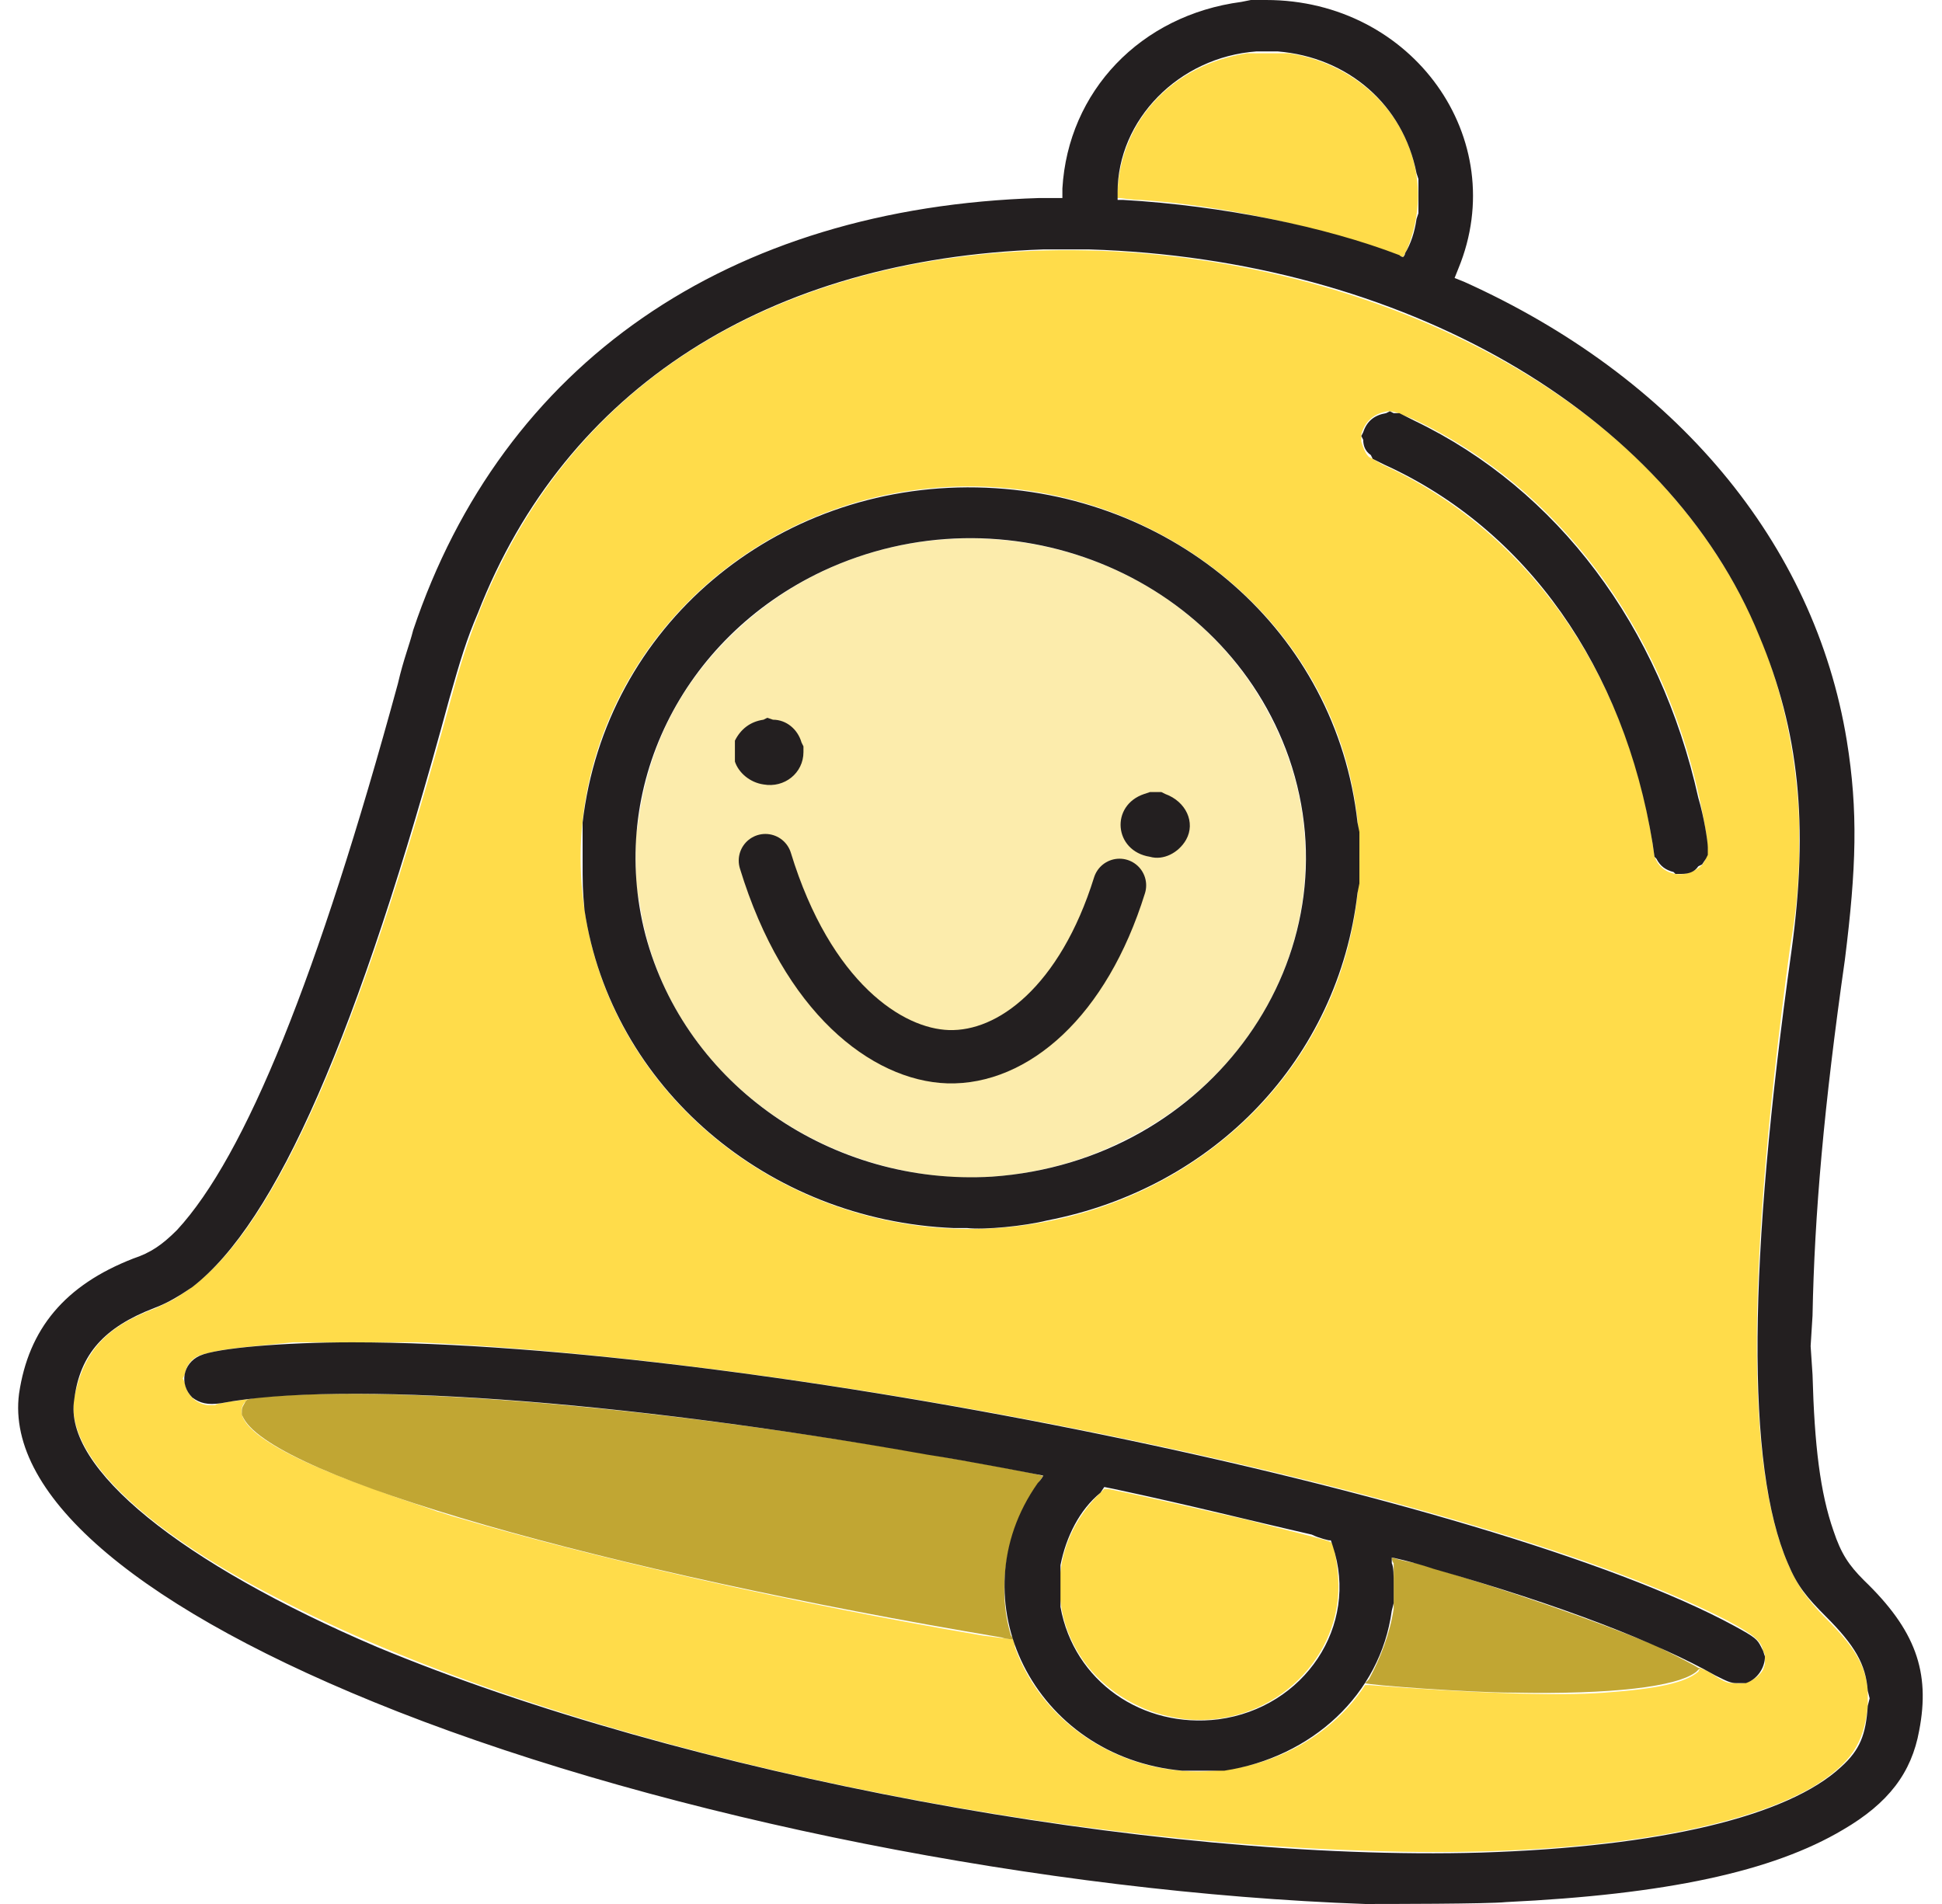
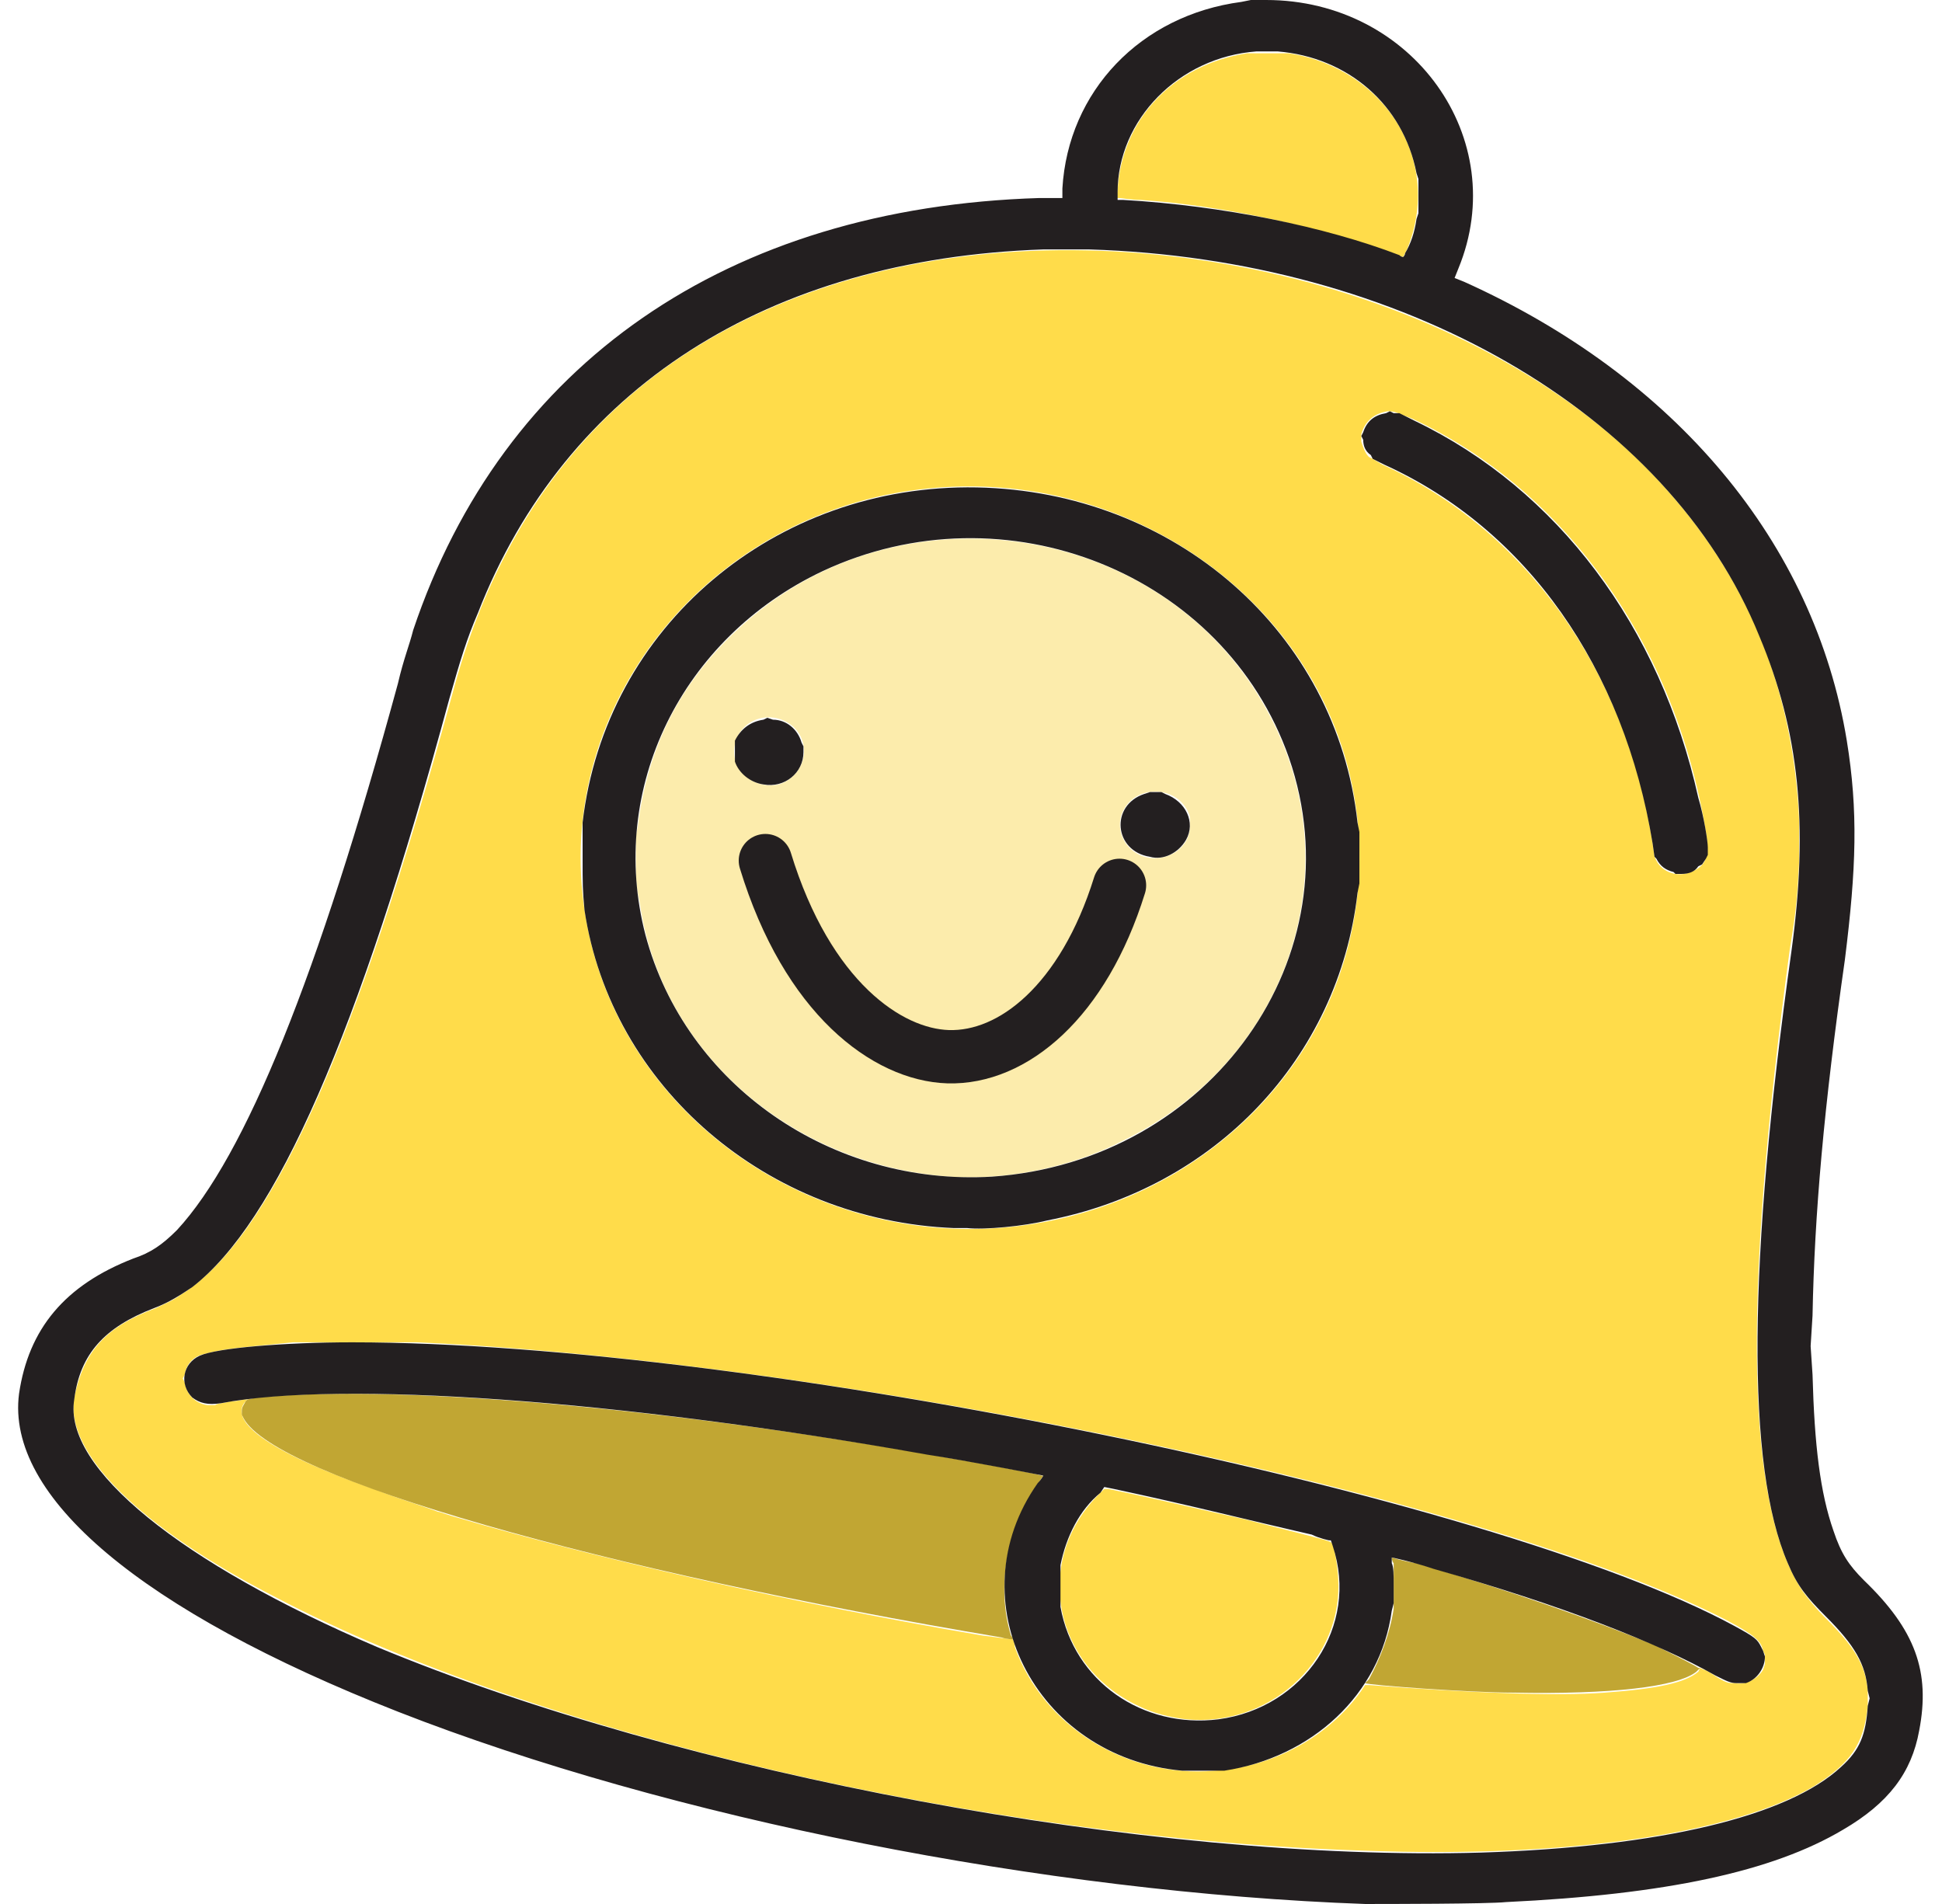
<svg xmlns="http://www.w3.org/2000/svg" viewBox="-1 0 102 100" role="img" aria-labelledby="title">
  <path fill="#ffdc4a" d="M 70.7 97.2 C 51.0 96.6 27.2 91.1 13.5 83.9 C 6.3 80.2 2.4 76.3 2.9 73.4 C 3.4 71.0 4.5 69.7 7.2 68.7 C 7.8 68.4 8.1 68.3 8.5 68.0 C 13.2 65.1 17.7 55.0 22.8 36.3 C 25.7 25.5 32.4 18.3 42.6 15.0 C 56.8 10.4 75.6 14.6 85.5 24.6 C 90.6 29.8 93.2 35.9 93.5 43.2 L 93.5 44.2 L 93.5 45.2 C 93.4 46.9 93.4 47.5 93.0 49.9 C 90.5 68.4 90.7 79.1 93.7 83.6 C 94.0 84.0 94.3 84.4 94.9 85.0 C 96.3 86.4 97.0 87.4 97.1 88.8 L 97.1 89.2 L 97.1 89.6 C 96.9 91.6 96.2 92.6 94.3 93.8 C 90.1 96.3 81.3 97.6 70.7 97.2 ZM 62.8 93.0 C 65.9 92.8 68.8 91.2 70.5 88.8 L 70.7 88.5 L 70.9 88.5 C 75.9 88.9 80.8 89.1 83.3 88.9 C 86.0 88.7 87.5 88.4 88.2 87.8 L 88.3 87.6 L 88.5 87.7 C 88.6 87.7 88.9 87.9 89.2 88.1 C 89.7 88.4 89.8 88.4 90.1 88.4 C 90.7 88.5 91.3 88.2 91.6 87.7 L 91.7 87.4 L 91.7 87.2 L 91.7 86.9 L 91.6 86.7 C 91.5 86.2 91.2 85.9 89.7 85.1 C 77.3 78.7 43.4 71.5 20.9 70.5 C 19.7 70.5 15.4 70.5 14.4 70.5 C 12.5 70.7 10.8 70.8 9.8 71.1 C 9.2 71.2 8.8 71.6 8.7 72.2 L 8.6 72.4 L 8.7 72.6 C 8.8 73.2 9.2 73.7 9.9 73.8 L 10.1 73.8 L 10.3 73.8 C 10.4 73.7 10.8 73.7 11.1 73.6 C 11.5 73.6 11.8 73.5 11.8 73.5 L 12.0 73.5 L 11.9 73.6 C 10.9 74.7 13.4 76.4 18.9 78.3 C 19.6 78.6 21.5 79.2 22.0 79.4 C 22.1 79.4 22.6 79.6 23.0 79.7 C 30.1 81.8 40.6 84.2 50.6 85.9 C 51.4 86.0 52.1 86.1 52.2 86.1 C 52.2 86.1 52.3 86.3 52.3 86.5 C 53.8 90.7 58.2 93.4 62.8 93.0 ZM 61.3 90.3 C 60.5 90.2 59.6 90.0 58.8 89.6 C 54.3 87.5 53.2 81.9 56.8 78.4 L 57.0 78.2 L 57.2 78.2 C 60.1 78.8 62.1 79.3 64.4 79.8 C 66.7 80.4 68.8 80.9 68.9 81.0 C 69.1 81.1 69.3 82.5 69.3 83.3 C 69.3 87.4 65.6 90.7 61.3 90.3 ZM 51.4 64.5 C 62.3 63.7 70.6 55.1 70.4 44.6 C 70.1 32.3 58.1 23.4 45.5 26.0 C 34.7 28.3 27.7 38.5 29.9 48.9 C 31.9 58.5 41.2 65.2 51.4 64.5 ZM 87.8 45.8 C 88.6 45.5 88.8 45.0 88.6 43.7 C 87.0 33.9 81.3 25.8 73.2 22.0 C 72.4 21.7 72.3 21.6 71.9 21.6 C 71.2 21.7 70.7 22.1 70.5 22.8 L 70.5 23.0 L 70.5 23.2 C 70.6 23.5 70.7 23.8 70.9 24.0 L 71.1 24.1 L 71.6 24.4 C 79.1 27.8 84.4 35.2 85.8 44.3 L 85.9 45.0 L 86.0 45.2 C 86.3 45.8 87.1 46.1 87.8 45.8 ZM 72.1 13.3 C 68.2 11.9 63.3 10.8 58.9 10.5 C 58.4 10.5 57.9 10.4 57.8 10.4 L 57.6 10.4 L 57.7 10.0 C 57.9 6.3 60.6 3.4 64.5 2.8 L 64.8 2.8 L 65.6 2.8 L 66.3 2.8 L 66.7 2.8 C 71.8 3.6 74.8 8.5 72.9 13.1 C 72.8 13.3 72.7 13.5 72.7 13.5 C 72.7 13.5 72.4 13.4 72.1 13.3 Z" />
  <path fill="#c1a633" d="M 78.5 88.9 C 76.2 88.9 70.8 88.5 70.7 88.4 C 70.7 88.4 70.8 88.3 70.9 88.2 C 71.5 87.1 72.0 85.8 72.2 84.5 L 72.2 84.1 L 72.2 83.3 C 72.2 82.8 72.2 82.3 72.2 82.1 C 72.1 82.0 72.1 81.8 72.1 81.8 C 72.1 81.8 72.7 82.0 73.4 82.1 C 78.5 83.6 82.7 85.1 85.9 86.4 C 86.5 86.7 88.1 87.5 88.2 87.6 L 88.3 87.6 L 88.1 87.8 C 87.1 88.6 83.6 89.0 78.5 88.9 ZM 51.6 86.0 C 30.7 82.5 13.5 77.6 11.8 74.5 L 11.7 74.3 L 11.7 74.1 C 11.7 73.9 11.8 73.8 11.9 73.6 L 12.0 73.5 L 12.5 73.4 C 19.8 72.7 33.9 73.9 49.0 76.6 C 50.2 76.8 53.5 77.4 53.7 77.5 L 53.8 77.5 L 53.6 77.8 C 51.9 80.1 51.3 83.3 52.1 85.9 C 52.2 86.0 52.2 86.1 52.2 86.1 C 52.2 86.1 51.9 86.1 51.6 86.0 Z" />
-   <path fill="#fcecac" d="M 48.9 61.8 C 40.5 61.2 33.7 55.2 32.6 47.4 C 32.4 46.5 32.4 46.2 32.4 45.0 L 32.4 43.9 L 32.5 43.4 C 33.0 39.3 34.7 35.9 37.7 33.1 C 46.2 25.1 60.4 27.4 65.7 37.6 C 70.0 45.8 66.6 55.7 58.0 59.9 C 55.3 61.3 51.9 62.0 48.9 61.8 Z" />
  <path fill="#fcecac" d="M 48.9 61.8 C 40.5 61.2 33.7 55.2 32.6 47.4 C 32.4 46.5 32.4 46.2 32.4 45.0 L 32.4 43.9 L 32.5 43.4 C 33.0 39.3 34.7 35.9 37.7 33.1 C 46.2 25.1 60.4 27.4 65.7 37.6 C 70.0 45.8 66.6 55.7 58.0 59.9 C 55.3 61.3 51.9 62.0 48.9 61.8 ZM 60.2 45.0 C 60.9 44.8 61.5 44.2 61.5 43.4 L 61.5 43.1 L 61.5 42.9 C 61.0 41.2 58.5 41.1 57.9 42.8 C 57.5 44.1 58.7 45.4 60.2 45.0 ZM 39.9 41.2 C 41.2 40.8 41.7 39.2 40.7 38.2 C 39.6 37.2 37.9 37.7 37.6 39.1 C 37.3 40.4 38.6 41.5 39.9 41.2 Z" />
  <path fill="#231f20" d="M 70.7 100.0 C 53.9 99.4 34.2 95.5 19.9 89.9 C 6.4 84.6 -0.7 78.6 0.0 73.2 C 0.5 69.8 2.4 67.5 6.0 66.1 C 6.9 65.8 7.5 65.4 8.3 64.6 C 11.9 60.7 15.7 51.3 19.9 35.9 C 20.2 34.6 20.5 33.9 20.7 33.1 C 25.4 19.1 37.2 10.9 53.6 10.4 L 54.8 10.4 L 54.8 9.9 C 55.1 4.8 58.9 0.8 64.2 0.1 L 64.7 0.0 L 65.5 0.0 C 73.2 0.0 78.4 7.3 75.6 14.1 L 75.4 14.6 L 75.9 14.8 C 87.0 19.8 94.3 28.5 96.0 38.9 C 96.6 42.6 96.5 45.6 95.9 50.4 C 94.8 58.1 94.3 63.8 94.2 69.1 L 94.1 70.7 L 94.2 72.2 C 94.3 75.9 94.6 78.4 95.3 80.4 C 95.7 81.6 96.1 82.2 96.9 83.0 C 99.6 85.6 100.4 87.8 99.8 90.9 C 99.4 93.1 98.2 94.7 95.8 96.1 C 92.1 98.3 86.5 99.5 78.1 99.9 C 77.2 100.0 71.7 100.0 70.7 100.0 ZM 76.8 97.3 C 86.2 97.0 92.9 95.4 95.7 92.8 C 96.7 91.9 97.0 91.1 97.1 89.6 L 97.2 89.2 L 97.1 88.8 C 97.0 87.4 96.4 86.4 94.9 84.9 C 93.9 83.9 93.4 83.3 92.9 82.1 C 90.7 77.0 90.8 66.3 93.1 49.9 C 94.0 43.3 93.5 38.4 91.4 33.4 C 86.6 21.6 72.6 13.6 56.2 13.1 L 55.0 13.1 L 53.8 13.1 C 39.3 13.6 28.7 20.4 24.1 32.2 C 23.5 33.6 23.2 34.6 22.6 36.7 C 17.8 54.4 13.5 64.2 9.1 67.6 C 8.5 68.0 7.9 68.4 7.1 68.7 C 4.5 69.7 3.2 71.1 2.9 73.5 C 2.3 77.1 8.5 82.1 18.8 86.5 C 34.9 93.2 59.4 97.8 76.8 97.3 ZM 61.1 93.0 C 53.3 92.3 49.2 84.0 53.5 77.9 C 53.7 77.7 53.8 77.5 53.8 77.5 C 53.8 77.5 49.7 76.7 47.7 76.4 C 31.4 73.5 16.9 72.5 10.6 73.7 C 9.9 73.8 9.5 73.7 9.1 73.4 C 8.4 72.7 8.6 71.6 9.5 71.2 C 10.4 70.8 13.9 70.5 17.5 70.5 C 38.6 70.5 77.4 78.5 90.1 85.4 C 91.2 86.0 91.3 86.1 91.5 86.5 L 91.6 86.7 L 91.7 87.0 C 91.7 87.6 91.3 88.2 90.7 88.4 L 90.4 88.4 L 90.2 88.4 C 89.9 88.4 89.7 88.3 89.1 88.0 C 86.1 86.3 81.0 84.3 74.3 82.4 C 73.1 82.0 72.1 81.8 72.1 81.8 C 72.1 81.8 72.1 81.9 72.1 82.1 C 72.2 82.3 72.2 82.7 72.2 83.3 L 72.2 84.2 L 72.1 84.6 C 71.5 89.0 67.9 92.3 63.3 93.0 C 62.9 93.0 61.5 93.0 61.1 93.0 ZM 63.0 90.3 C 67.5 89.7 70.4 85.4 69.0 81.2 L 68.9 80.9 L 68.8 80.9 C 68.8 80.9 68.3 80.8 67.9 80.6 C 64.4 79.8 61.7 79.1 57.5 78.2 L 57.0 78.1 L 56.8 78.4 C 55.7 79.3 55.0 80.7 54.7 82.2 L 54.7 82.5 L 54.7 83.3 L 54.7 84.1 L 54.7 84.4 C 55.4 88.3 59.0 90.8 63.0 90.3 ZM 49.1 64.5 C 39.3 64.1 31.1 57.1 29.7 47.8 C 29.6 46.7 29.6 46.5 29.6 45.0 L 29.6 43.7 L 29.6 43.2 C 30.8 32.9 39.7 25.4 50.3 25.6 C 60.7 25.8 69.2 33.2 70.3 43.2 L 70.4 43.7 L 70.4 45.0 L 70.4 46.4 L 70.3 46.9 C 69.3 55.6 62.8 62.4 54.0 64.1 C 52.8 64.4 50.7 64.6 49.8 64.5 C 49.8 64.5 49.5 64.5 49.1 64.5 ZM 51.1 61.8 C 62.6 61.0 70.3 50.2 66.7 39.8 C 63.3 30.1 51.8 25.5 42.2 30.0 C 34.8 33.5 30.9 41.4 32.9 49.1 C 35.0 57.0 42.7 62.3 51.1 61.8 ZM 86.9 45.8 C 86.5 45.7 86.2 45.5 86.0 45.1 L 85.9 45.0 L 85.8 44.3 C 84.3 35.1 79.2 27.8 71.7 24.4 L 71.1 24.1 L 71.0 23.9 C 70.7 23.7 70.6 23.4 70.6 23.1 L 70.5 22.9 L 70.6 22.7 C 70.8 22.1 71.2 21.8 71.8 21.7 L 72.0 21.6 L 72.2 21.7 L 72.5 21.7 L 73.3 22.1 C 80.8 25.7 86.2 32.9 88.2 41.9 C 88.5 42.9 88.7 44.2 88.7 44.5 L 88.7 44.9 L 88.6 45.1 L 88.4 45.4 L 88.2 45.5 C 88.0 45.8 87.7 45.9 87.3 45.9 L 87.0 45.9 L 86.9 45.8 ZM 72.8 13.3 C 73.1 12.8 73.3 12.2 73.4 11.5 L 73.5 11.2 L 73.5 10.3 L 73.5 9.4 L 73.4 9.1 C 72.7 5.5 69.8 3.0 66.1 2.7 L 65.6 2.7 L 65.0 2.7 C 60.9 3.0 57.7 6.3 57.7 10.1 L 57.7 10.5 L 58.0 10.5 C 63.2 10.8 68.6 11.9 72.5 13.4 C 72.6 13.5 72.7 13.5 72.7 13.5 C 72.7 13.5 72.8 13.4 72.8 13.3 Z" />
  <path fill="#231f20" d="M 59.4 45.0 C 57.5 44.7 57.3 42.3 59.1 41.7 L 59.4 41.6 L 59.7 41.6 L 60.0 41.6 L 60.2 41.7 C 61.3 42.1 61.8 43.2 61.3 44.1 C 60.9 44.8 60.1 45.2 59.4 45.0 ZM 39.1 41.2 C 38.4 41.1 37.8 40.6 37.6 40.0 L 37.6 39.8 L 37.6 39.5 L 37.6 39.1 L 37.6 38.9 C 37.9 38.3 38.4 37.9 39.1 37.8 L 39.3 37.7 L 39.6 37.8 C 40.3 37.8 40.9 38.3 41.1 39.0 L 41.2 39.2 L 41.2 39.5 C 41.2 40.6 40.2 41.4 39.1 41.2 Z" />
  <path fill="none" stroke="#231f20" stroke-width="2.8" stroke-linecap="round" d="M 39.2 45.2 C 41.4 52.4 45.6 55.4 48.8 55.5 C 52.2 55.6 55.9 52.6 57.8 46.5" />
</svg>
